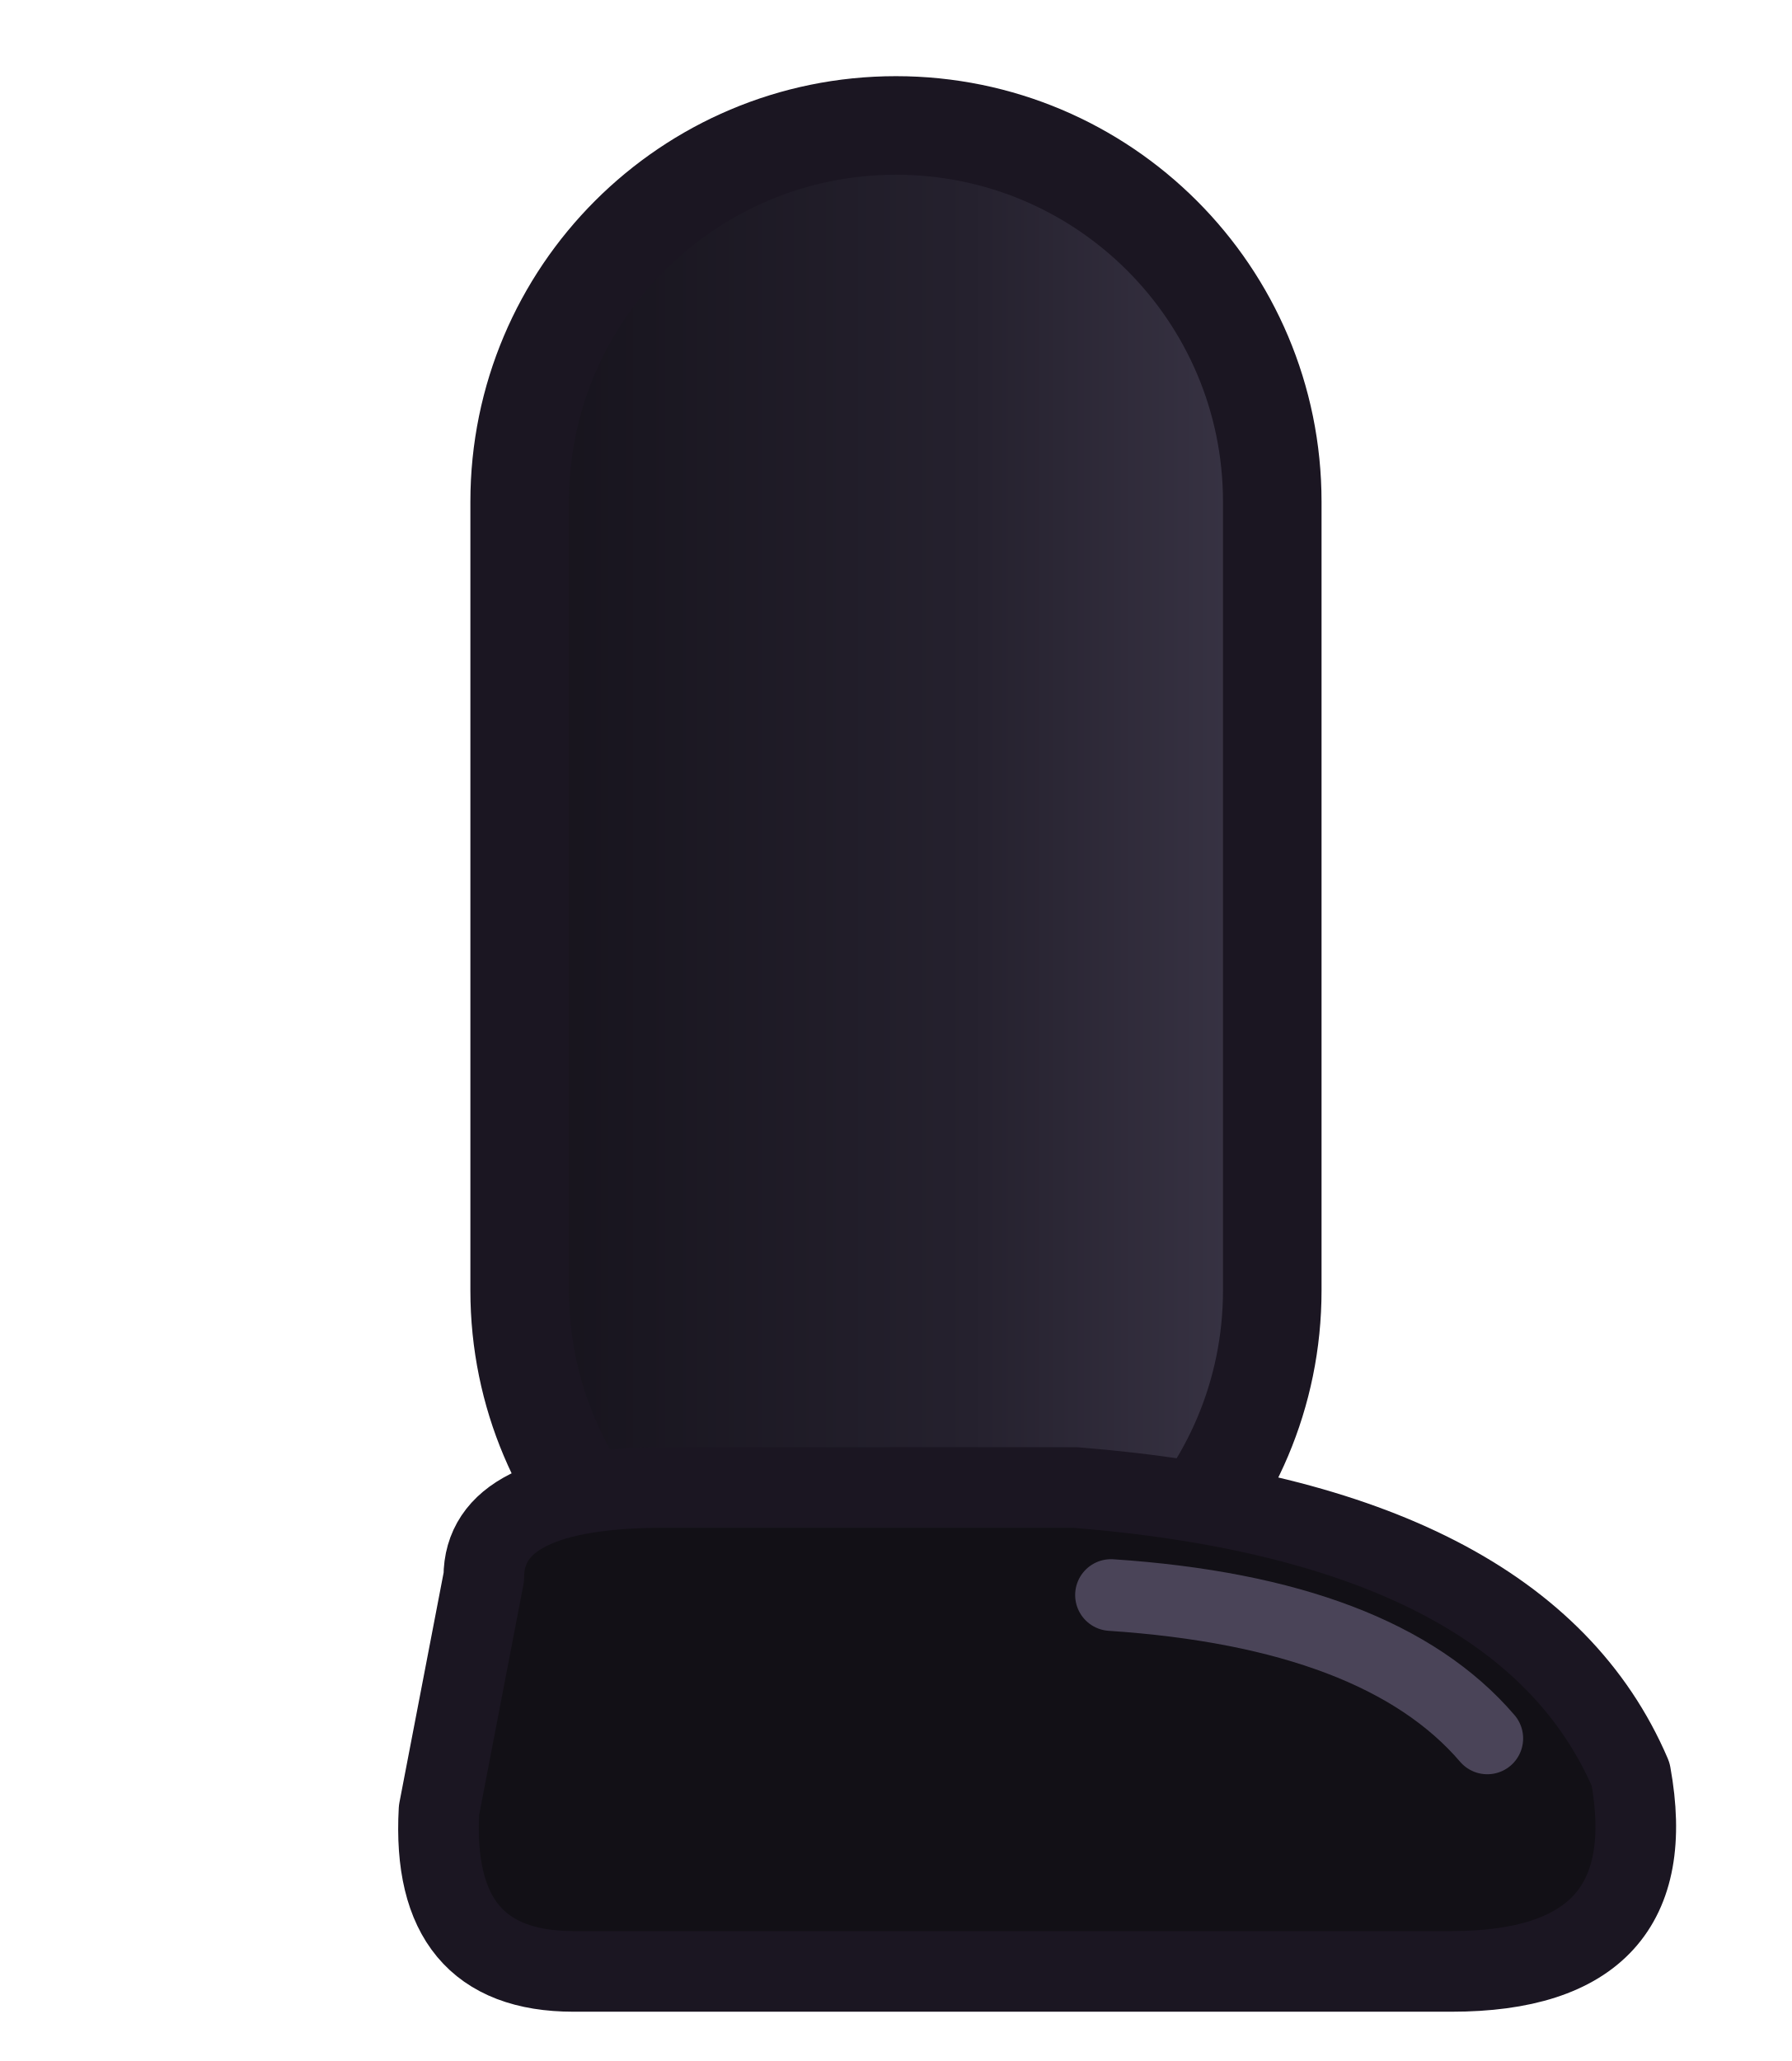
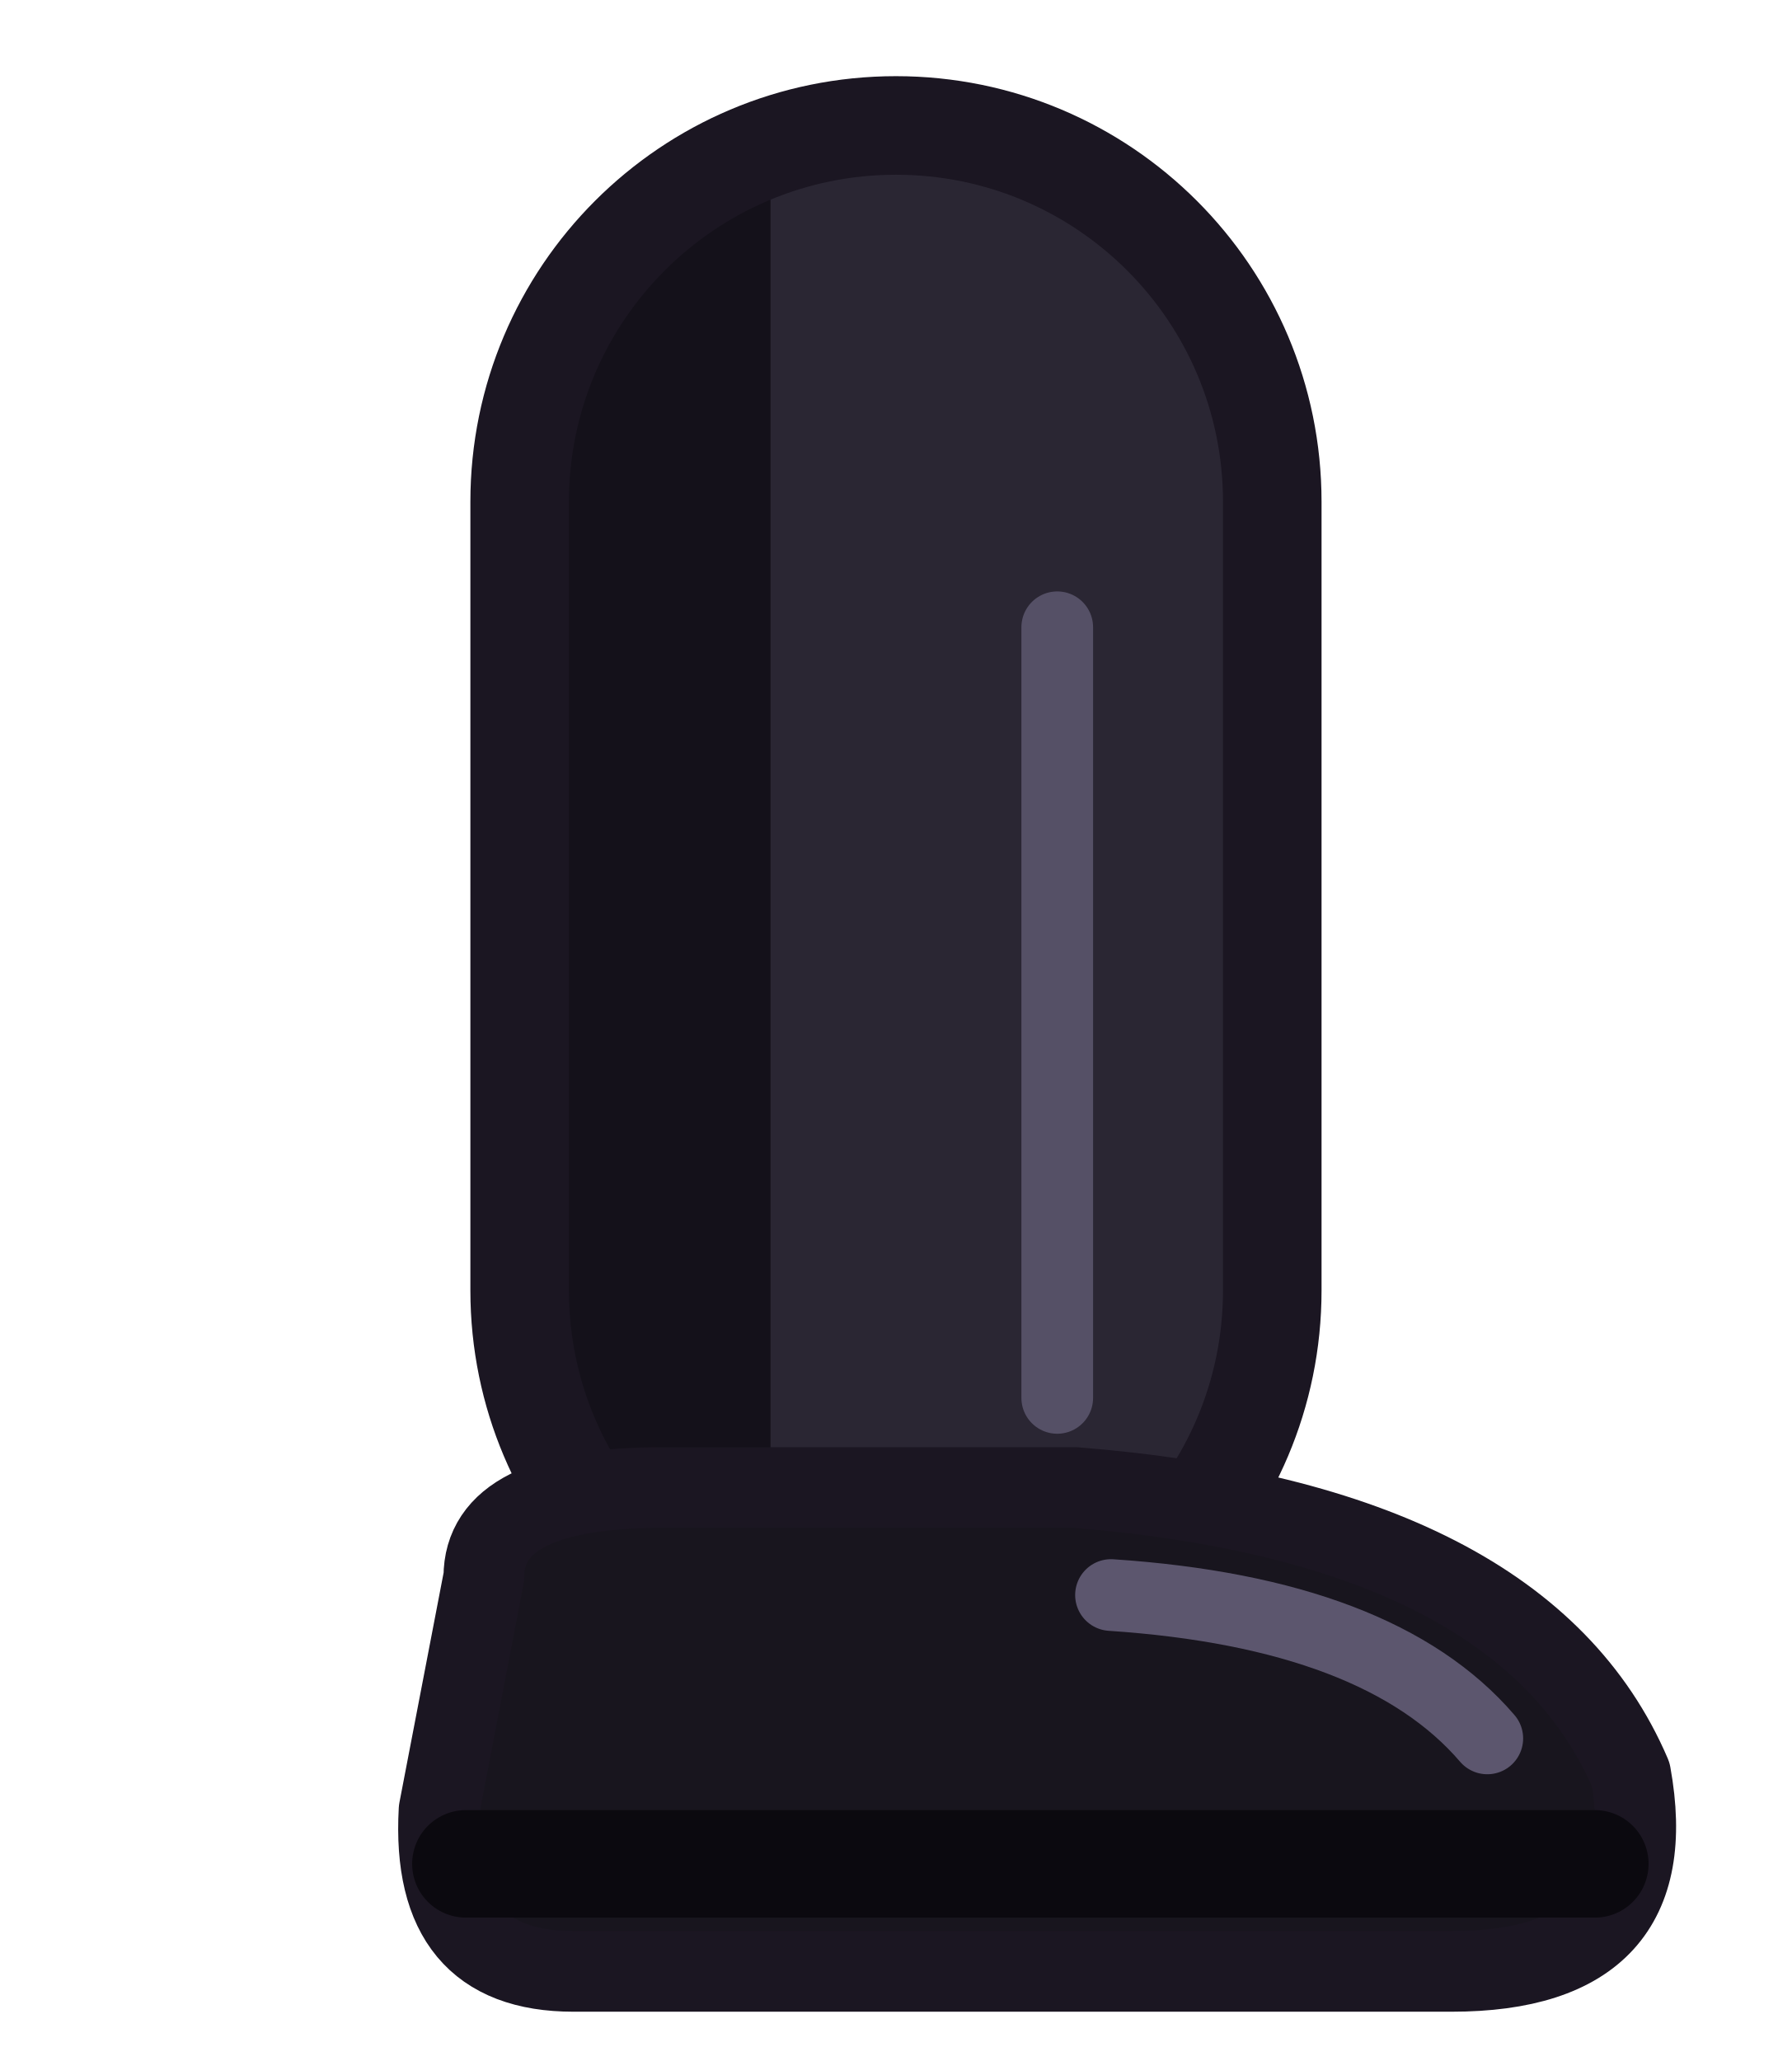
<svg xmlns="http://www.w3.org/2000/svg" width="20" height="23" viewBox="0 0 20 23">
  <defs>
-     <linearGradient id="cloth" x1="0" y1="0" x2="1" y2="0">
-       <stop offset="0" stop-color="#16131c" />
-       <stop offset="0.6" stop-color="#25212e" />
-       <stop offset="1" stop-color="#3a3546" />
-     </linearGradient>
+     <clipPath id="c">
+       <rect x="5.8" y="1.4" width="8.4" height="17.2" rx="4.2" />
+     </clipPath>
  </defs>
-   <rect x="5.8" y="1.4" width="8.4" height="17.2" rx="4.2" fill="url(#cloth)" stroke="#1b1622" stroke-width="1.1" />
+   <rect x="5.8" y="1.4" width="8.4" height="17.2" rx="4.2" fill="#2a2633" />
+   <g clip-path="url(#c)">
+     <rect x="5" y="0" width="3.6" height="19" fill="#14111a" />
+     <path d="M11.8 7 L11.8 15.6" stroke="#555066" stroke-width="0.8" stroke-linecap="round" />
+   </g>
+   <rect x="5.8" y="1.4" width="8.4" height="17.2" rx="4.2" fill="none" stroke="#1b1622" stroke-width="1.1" />
  <g transform="translate(0 2.6)">
-     <path d="M5.4 15 Q5.4 14 7.4 14 L12 14 Q17 14.4 18.2 17.2 Q18.6 19.4 16.2 19.4 L6.4 19.4 Q4.8 19.4 4.9 17.6 Z" fill="#121016" stroke="#1b1622" stroke-width="0.9" stroke-linejoin="round" />
-     <path d="M12.4 15.2 Q15.4 15.4 16.6 16.8" stroke="#4a4458" stroke-width="0.8" fill="none" stroke-linecap="round" />
+     <path d="M5.4 15 Q5.4 14 7.4 14 L12 14 Q17 14.4 18.2 17.2 Q18.6 19.4 16.2 19.4 L6.4 19.4 Q4.8 19.4 4.9 17.6 Z" fill="#18151e" stroke="#1b1622" stroke-width="0.9" stroke-linejoin="round" />
+     <path d="M5.2 18.2 L17.8 18.2" stroke="#0b090f" stroke-width="1.2" stroke-linecap="round" />
+     <path d="M12.4 15.2 Q15.4 15.4 16.6 16.8" stroke="#5c566e" stroke-width="0.8" fill="none" stroke-linecap="round" />
  </g>
</svg>
